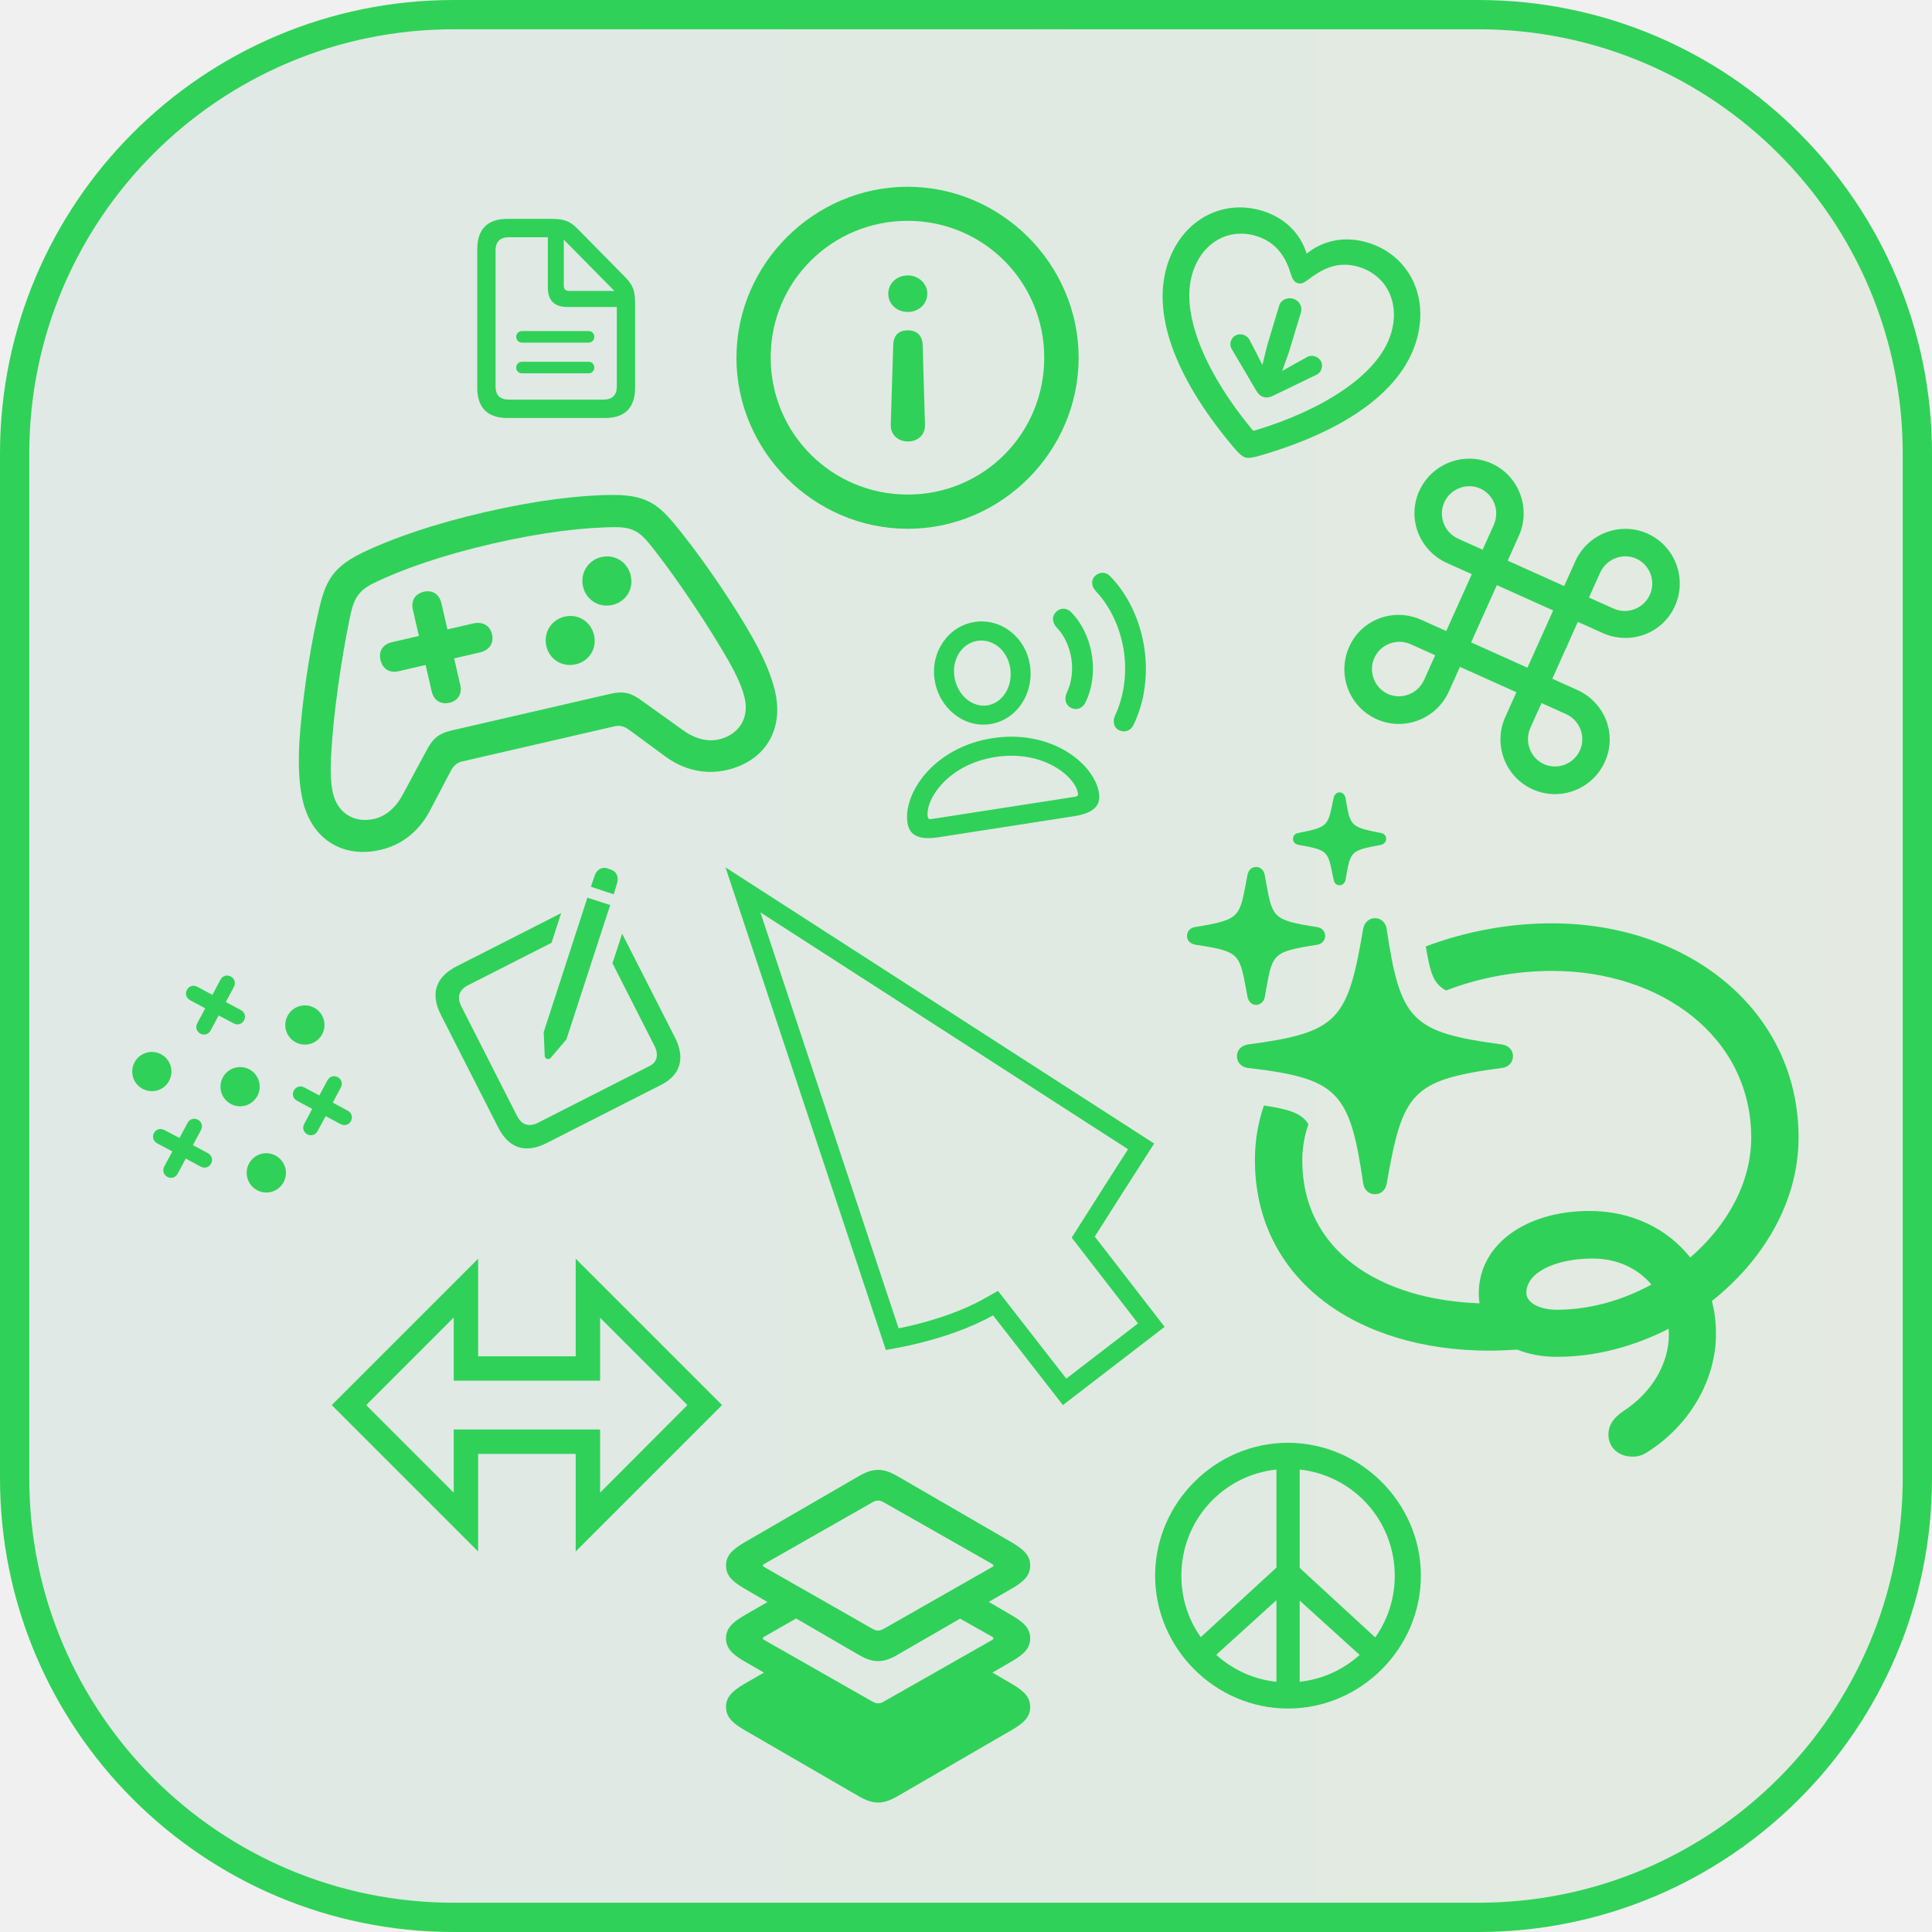
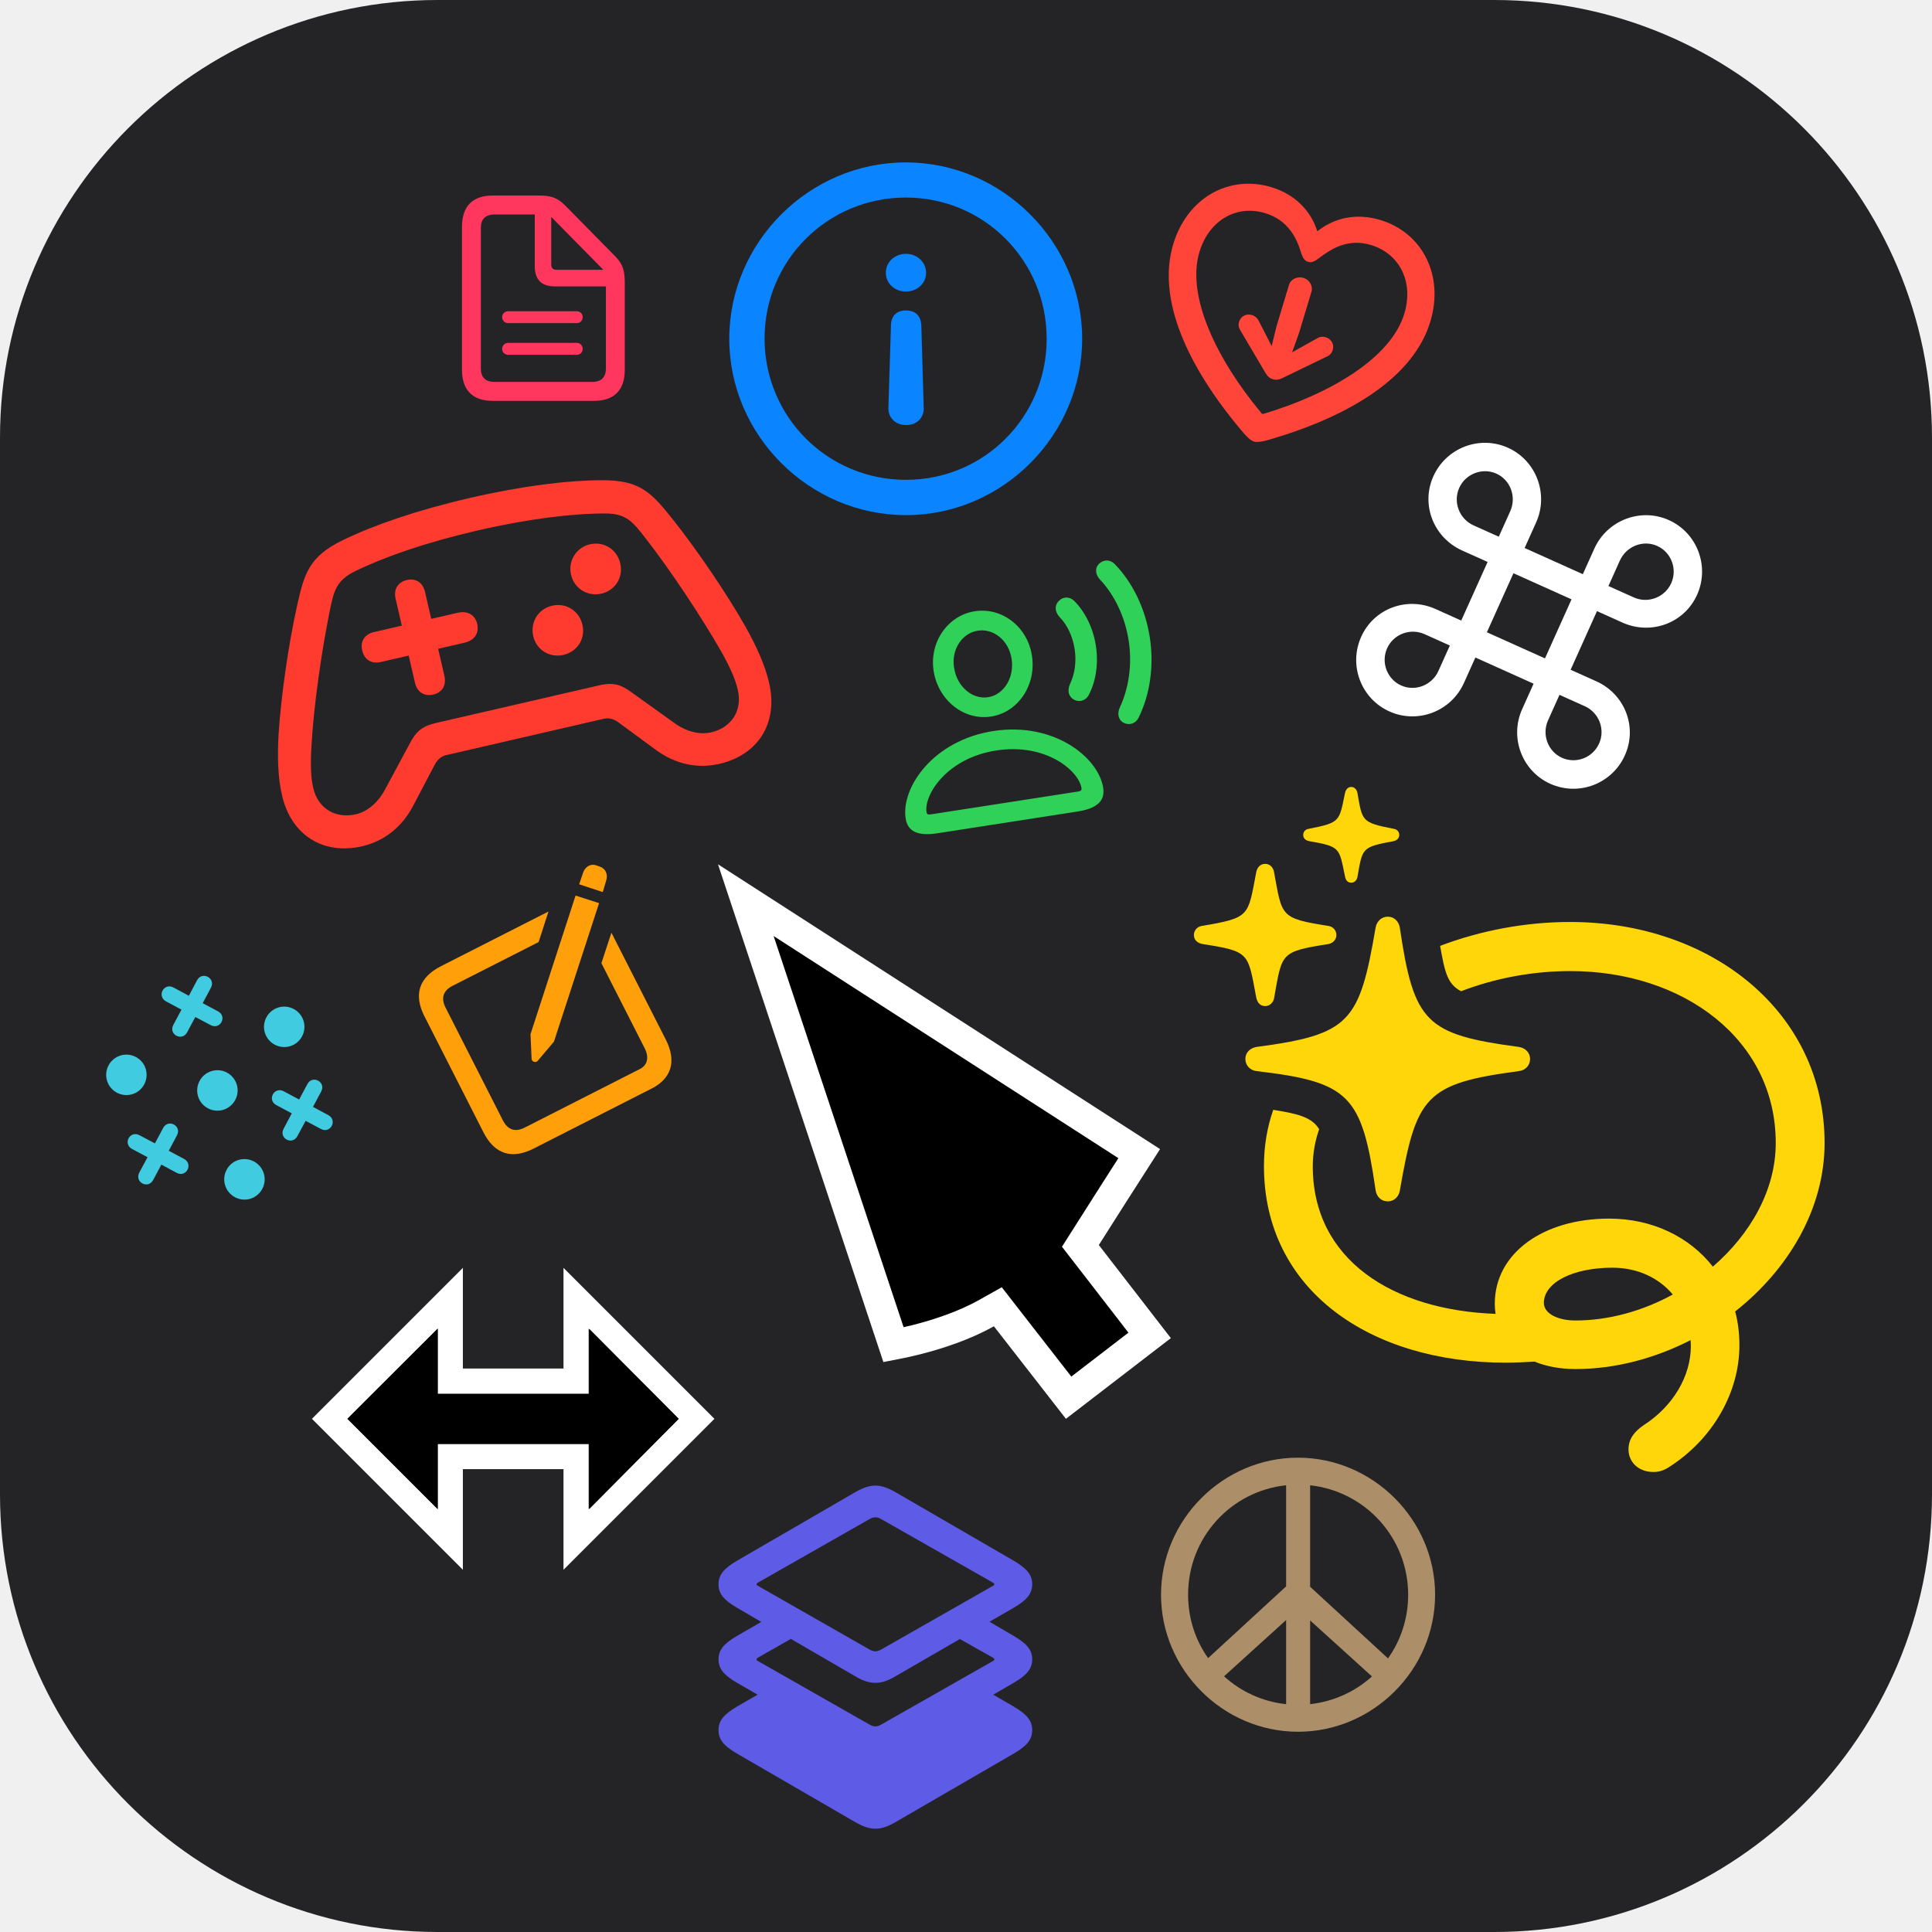
- <svg xmlns="http://www.w3.org/2000/svg" width="132" height="132" viewBox="0 0 132 132" fill="none">
-   <rect x="1" y="1" width="130" height="130" rx="30" fill="url(#paint0_linear_160_11)" fill-opacity="0.08" stroke="#30D158" stroke-width="2" />
-   <g clip-path="url(#clip0_160_11)" filter="url(#filter0_b_160_11)">
-     <path d="M100.558 39.23L98.811 43.114L97.107 42.348C95.229 41.503 93.032 42.3 92.183 44.187C91.335 46.074 92.168 48.288 94.055 49.136C95.924 49.977 98.141 49.135 98.99 47.247L99.748 45.562L103.605 47.296L102.847 48.982C101.998 50.869 102.84 53.087 104.709 53.927C106.596 54.776 108.805 53.93 109.653 52.042C110.502 50.155 109.64 47.983 107.762 47.139L106.058 46.373L107.804 42.488L109.508 43.255C111.39 44.09 113.588 43.294 114.436 41.407C115.281 39.528 114.452 37.306 112.565 36.457C110.696 35.617 108.474 36.468 107.63 38.346L106.867 40.041L103.011 38.306L103.773 36.611C104.617 34.733 103.779 32.506 101.911 31.666C100.023 30.817 97.811 31.673 96.966 33.551C96.117 35.438 96.98 37.61 98.854 38.464L100.558 39.23ZM99.631 36.809C98.678 36.38 98.255 35.265 98.679 34.321C99.099 33.387 100.215 32.963 101.14 33.379C102.065 33.795 102.489 34.911 102.056 35.873L101.298 37.558L99.631 36.809ZM110.24 41.579L108.563 40.825L109.321 39.139C109.754 38.178 110.869 37.754 111.794 38.17C112.729 38.59 113.143 39.702 112.723 40.636C112.299 41.58 111.183 42.003 110.24 41.579ZM100.511 43.889L102.27 39.978L106.118 41.708L104.359 45.62L100.511 43.889ZM96.389 44.018L98.056 44.768L97.298 46.454C96.87 47.407 95.754 47.83 94.829 47.414C93.904 46.998 93.476 45.891 93.901 44.948C94.321 44.013 95.436 43.59 96.389 44.018ZM106.998 48.789C107.941 49.213 108.365 50.328 107.944 51.263C107.52 52.206 106.418 52.625 105.483 52.205C104.558 51.789 104.135 50.673 104.563 49.72L105.321 48.035L106.998 48.789Z" fill="#30D158" />
+ <svg xmlns="http://www.w3.org/2000/svg" width="128" height="128" viewBox="0 0 128 128" fill="none">
+   <rect width="128" height="128" rx="29" fill="#242426" />
+   <g clip-path="url(#clip0_175_332)" filter="url(#filter0_b_175_332)">
+     <path d="M98.558 37.23L96.811 41.114L95.107 40.348C93.229 39.503 91.032 40.3 90.183 42.187C89.335 44.074 90.168 46.288 92.055 47.136C93.924 47.977 96.141 47.135 96.99 45.247L97.748 43.562L101.605 45.296L100.847 46.982C99.998 48.869 100.84 51.087 102.709 51.927C104.596 52.776 106.805 51.93 107.653 50.042C108.502 48.155 107.64 45.983 105.762 45.139L104.058 44.373L105.804 40.488L107.508 41.255C109.39 42.09 111.588 41.294 112.436 39.407C113.281 37.528 112.452 35.306 110.565 34.457C108.696 33.617 106.474 34.468 105.63 36.346L104.867 38.041L101.011 36.306L101.773 34.611C102.617 32.733 101.779 30.506 99.91 29.666C98.023 28.817 95.811 29.673 94.966 31.551C94.117 33.438 94.98 35.61 96.854 36.464L98.558 37.23ZM97.631 34.809C96.678 34.38 96.255 33.265 96.679 32.321C97.099 31.387 98.215 30.963 99.14 31.379C100.065 31.795 100.489 32.911 100.056 33.873L99.298 35.558L97.631 34.809ZM108.24 39.579L106.563 38.825L107.321 37.139C107.754 36.178 108.869 35.754 109.794 36.17C110.729 36.59 111.143 37.702 110.723 38.636C110.299 39.58 109.183 40.003 108.24 39.579ZM98.511 41.889L100.27 37.978L104.118 39.708L102.359 43.62L98.511 41.889ZM94.389 42.018L96.056 42.768L95.298 44.454C94.87 45.407 93.754 45.83 92.829 45.414C91.904 44.998 91.476 43.891 91.901 42.948C92.321 42.013 93.436 41.59 94.389 42.018ZM104.998 46.789C105.941 47.213 106.365 48.328 105.944 49.263C105.52 50.206 104.418 50.625 103.483 50.205C102.558 49.789 102.135 48.673 102.563 47.72L103.321 46.035L104.998 46.789Z" fill="white" />
  </g>
-   <path d="M76.49 49.909C76.858 50.066 77.254 49.92 77.433 49.55C78.189 48.03 78.47 46.111 78.178 44.227C77.885 42.336 77.041 40.584 75.854 39.373C75.572 39.074 75.149 39.056 74.848 39.323C74.531 39.594 74.547 40.041 74.868 40.388C75.844 41.418 76.533 42.866 76.778 44.444C77.022 46.015 76.787 47.599 76.186 48.882C75.993 49.308 76.106 49.74 76.49 49.909ZM67.663 49.472C69.457 49.194 70.67 47.382 70.369 45.439C70.071 43.518 68.382 42.217 66.581 42.497C64.787 42.775 63.56 44.551 63.856 46.457C64.165 48.399 65.861 49.752 67.663 49.472ZM73.212 48.383C73.555 48.535 73.953 48.397 74.135 48.041C74.605 47.145 74.787 45.958 74.605 44.782C74.421 43.598 73.889 42.529 73.168 41.81C72.887 41.526 72.466 41.515 72.187 41.779C71.858 42.067 71.859 42.516 72.207 42.889C72.714 43.405 73.068 44.166 73.198 45C73.326 45.826 73.21 46.652 72.893 47.311C72.682 47.771 72.809 48.194 73.212 48.383ZM67.464 48.192C66.43 48.352 65.406 47.505 65.211 46.247C65.014 45.027 65.738 43.946 66.781 43.785C67.823 43.623 68.831 44.419 69.021 45.648C69.215 46.898 68.507 48.03 67.464 48.192ZM64.106 57.206L73.389 55.765C74.669 55.566 75.225 55.069 75.09 54.198C74.773 52.158 71.802 49.813 67.805 50.434C63.814 51.053 61.686 54.188 62.002 56.228C62.138 57.099 62.818 57.405 64.106 57.206ZM63.66 55.956C63.482 55.983 63.407 55.942 63.385 55.8C63.208 54.661 64.721 52.231 68.004 51.721C71.295 51.211 73.474 53.069 73.65 54.208C73.672 54.349 73.613 54.411 73.435 54.439L63.66 55.956Z" fill="#30D158" />
-   <path d="M60.961 91.498L50.761 60.8L77.963 78.324C76.726 80.244 75.489 82.193 74.254 84.139L74.254 84.139L74.01 84.523L74.288 84.882L78.663 90.537L72.736 95.095L68.359 89.472L68.017 89.033L67.531 89.305C66.005 90.163 64.234 90.735 62.827 91.093C62.128 91.271 61.526 91.394 61.099 91.473C61.051 91.482 61.005 91.49 60.961 91.498Z" stroke="#30D158" stroke-width="1.293" />
-   <path d="M62.011 12.76C55.604 12.76 50.316 18.049 50.316 24.445C50.316 30.84 55.615 36.129 62.023 36.129C68.418 36.129 73.696 30.84 73.696 24.445C73.696 18.049 68.407 12.76 62.011 12.76ZM62.011 15.088C67.198 15.088 71.345 19.258 71.345 24.445C71.345 29.631 67.198 33.79 62.023 33.79C56.836 33.79 52.666 29.631 52.655 24.445C52.643 19.258 56.825 15.088 62.011 15.088ZM62.023 22.569C61.401 22.569 61.039 22.919 61.028 23.574L60.859 29.01C60.836 29.677 61.333 30.162 62.034 30.162C62.734 30.162 63.22 29.688 63.198 29.021L63.04 23.574C63.017 22.93 62.655 22.569 62.023 22.569ZM62.023 18.817C61.288 18.817 60.689 19.348 60.689 20.071C60.689 20.783 61.277 21.314 62.023 21.314C62.757 21.314 63.356 20.783 63.356 20.071C63.356 19.359 62.746 18.817 62.023 18.817Z" fill="#30D158" />
-   <g clip-path="url(#clip1_160_11)">
-     <path d="M20.683 54.688C21.302 57.374 23.452 58.653 25.996 58.066C27.45 57.731 28.615 56.801 29.345 55.438L30.779 52.707C30.978 52.313 31.231 52.104 31.573 52.026L42 49.621C42.342 49.542 42.661 49.619 43.013 49.886L45.498 51.714C46.751 52.619 48.206 52.945 49.659 52.609C52.203 52.023 53.576 49.932 52.957 47.245C52.69 46.089 52.135 44.837 51.37 43.483C50.162 41.361 48.275 38.56 46.606 36.452C45.186 34.669 44.442 33.808 41.893 33.816C39.656 33.822 36.675 34.173 33.141 34.988C29.606 35.803 26.762 36.795 24.748 37.77C22.464 38.876 22.161 39.978 21.666 42.203C21.088 44.83 20.618 48.173 20.461 50.61C20.367 52.163 20.416 53.531 20.683 54.688ZM22.748 54.188C22.593 53.517 22.561 52.677 22.634 51.431C22.785 48.718 23.306 45.142 23.848 42.465C24.11 41.187 24.268 40.466 25.497 39.858C27.414 38.918 30.17 37.946 33.639 37.146C37.096 36.349 40.011 36.013 42.146 36.019C43.516 36.028 43.952 36.612 44.758 37.643C46.44 39.807 48.43 42.804 49.788 45.17C50.398 46.258 50.727 47.029 50.881 47.701C51.209 49.121 50.419 50.219 49.119 50.519C48.326 50.702 47.448 50.464 46.653 49.882L43.861 47.882C43.176 47.378 42.667 47.183 41.72 47.401L30.863 49.905C29.905 50.126 29.534 50.524 29.139 51.276L27.515 54.295C27.055 55.166 26.359 55.767 25.577 55.948C24.267 56.25 23.075 55.609 22.748 54.188ZM25.996 45.09C26.138 45.706 26.612 46.003 27.229 45.861L29.079 45.434L29.492 47.229C29.635 47.845 30.101 48.155 30.706 48.016C31.301 47.879 31.584 47.396 31.442 46.779L31.028 44.984L32.767 44.583C33.439 44.428 33.758 43.949 33.615 43.332C33.478 42.738 32.982 42.446 32.31 42.601L30.571 43.002L30.159 41.219C30.017 40.602 29.551 40.292 28.957 40.429C28.351 40.569 28.068 41.051 28.21 41.668L28.622 43.452L26.772 43.878C26.155 44.021 25.858 44.495 25.996 45.09ZM41.84 41.331C42.765 41.118 43.307 40.251 43.094 39.326C42.881 38.401 42.011 37.848 41.086 38.061C40.183 38.269 39.621 39.153 39.834 40.078C40.048 41.002 40.937 41.54 41.84 41.331ZM39.331 45.389C40.256 45.176 40.799 44.309 40.588 43.395C40.374 42.47 39.505 41.916 38.58 42.13C37.666 42.34 37.115 43.221 37.328 44.146C37.539 45.06 38.417 45.6 39.331 45.389Z" fill="#30D158" />
+   <path d="M74.49 47.909C74.858 48.066 75.254 47.92 75.433 47.55C76.189 46.03 76.47 44.111 76.178 42.227C75.885 40.336 75.041 38.584 73.854 37.373C73.572 37.074 73.149 37.056 72.848 37.323C72.531 37.594 72.547 38.041 72.868 38.388C73.844 39.418 74.533 40.866 74.778 42.444C75.022 44.015 74.787 45.599 74.186 46.882C73.993 47.308 74.106 47.74 74.49 47.909ZM65.663 47.472C67.457 47.194 68.67 45.382 68.369 43.439C68.071 41.518 66.382 40.217 64.581 40.497C62.787 40.775 61.56 42.551 61.856 44.457C62.165 46.399 63.861 47.752 65.663 47.472ZM71.212 46.383C71.555 46.535 71.953 46.397 72.135 46.041C72.605 45.145 72.787 43.958 72.605 42.782C72.421 41.598 71.889 40.529 71.168 39.81C70.887 39.526 70.466 39.515 70.187 39.779C69.858 40.067 69.859 40.516 70.207 40.889C70.714 41.405 71.068 42.166 71.198 43C71.326 43.826 71.21 44.652 70.893 45.311C70.682 45.771 70.809 46.194 71.212 46.383ZM65.464 46.192C64.43 46.352 63.406 45.505 63.211 44.247C63.014 43.027 63.738 41.946 64.781 41.785C65.823 41.623 66.831 42.419 67.021 43.648C67.215 44.898 66.507 46.03 65.464 46.192ZM62.106 55.206L71.389 53.765C72.669 53.566 73.225 53.069 73.09 52.198C72.773 50.158 69.802 47.813 65.805 48.434C61.814 49.053 59.686 52.188 60.002 54.228C60.138 55.099 60.818 55.405 62.106 55.206ZM61.66 53.956C61.482 53.983 61.407 53.942 61.385 53.8C61.208 52.661 62.721 50.231 66.004 49.721C69.295 49.211 71.474 51.069 71.65 52.208C71.672 52.349 71.613 52.411 71.435 52.439L61.66 53.956Z" fill="#30D158" />
+   <path d="M59.199 89.094L49.412 59.639L75.475 76.43C74.301 78.255 73.128 80.103 71.956 81.949L71.955 81.95L71.579 82.543L72.009 83.098L76.167 88.473L70.799 92.601L66.637 87.255L66.109 86.576L65.358 86.997C63.87 87.834 62.133 88.396 60.74 88.751C60.135 88.904 59.604 89.017 59.199 89.094Z" fill="black" stroke="white" stroke-width="2" />
+   <path d="M60.011 10.76C53.604 10.76 48.316 16.049 48.316 22.445C48.316 28.84 53.615 34.129 60.023 34.129C66.418 34.129 71.696 28.84 71.696 22.445C71.696 16.049 66.407 10.76 60.011 10.76ZM60.011 13.088C65.198 13.088 69.345 17.258 69.345 22.445C69.345 27.631 65.198 31.79 60.023 31.79C54.836 31.79 50.666 27.631 50.655 22.445C50.643 17.258 54.825 13.088 60.011 13.088ZM60.023 20.569C59.401 20.569 59.039 20.919 59.028 21.574L58.859 27.01C58.836 27.677 59.333 28.162 60.034 28.162C60.734 28.162 61.22 27.688 61.198 27.021L61.04 21.574C61.017 20.93 60.655 20.569 60.023 20.569ZM60.023 16.817C59.288 16.817 58.689 17.348 58.689 18.071C58.689 18.783 59.277 19.314 60.023 19.314C60.757 19.314 61.356 18.783 61.356 18.071C61.356 17.359 60.746 16.817 60.023 16.817Z" fill="#0A84FF" />
+   <g clip-path="url(#clip1_175_332)">
+     <path d="M18.683 52.688C19.302 55.374 21.452 56.653 23.996 56.066C25.45 55.731 26.615 54.801 27.345 53.438L28.779 50.707C28.978 50.313 29.231 50.104 29.573 50.026L40 47.621C40.342 47.542 40.661 47.619 41.013 47.886L43.498 49.714C44.751 50.619 46.206 50.945 47.659 50.609C50.203 50.023 51.576 47.932 50.957 45.245C50.69 44.089 50.135 42.837 49.37 41.483C48.162 39.361 46.275 36.56 44.606 34.452C43.186 32.669 42.442 31.808 39.893 31.816C37.656 31.822 34.675 32.173 31.141 32.988C27.606 33.803 24.762 34.795 22.748 35.77C20.464 36.876 20.161 37.978 19.666 40.203C19.088 42.83 18.618 46.173 18.461 48.61C18.367 50.163 18.416 51.531 18.683 52.688ZM20.748 52.188C20.593 51.517 20.561 50.677 20.634 49.431C20.785 46.718 21.306 43.142 21.848 40.465C22.11 39.187 22.268 38.466 23.497 37.858C25.414 36.918 28.17 35.946 31.639 35.146C35.096 34.349 38.011 34.013 40.146 34.019C41.516 34.028 41.952 34.612 42.758 35.643C44.44 37.807 46.43 40.804 47.788 43.17C48.398 44.258 48.727 45.029 48.881 45.701C49.209 47.121 48.419 48.219 47.119 48.519C46.326 48.702 45.448 48.464 44.653 47.882L41.861 45.882C41.176 45.378 40.667 45.183 39.72 45.401L28.863 47.905C27.905 48.126 27.534 48.524 27.139 49.276L25.515 52.295C25.055 53.166 24.359 53.767 23.577 53.948C22.267 54.25 21.075 53.609 20.748 52.188ZM23.996 43.09C24.138 43.706 24.612 44.003 25.229 43.861L27.079 43.434L27.492 45.229C27.635 45.845 28.101 46.155 28.706 46.016C29.301 45.879 29.584 45.396 29.442 44.779L29.028 42.984L30.767 42.583C31.439 42.428 31.758 41.949 31.615 41.332C31.478 40.738 30.982 40.446 30.31 40.601L28.571 41.002L28.159 39.219C28.017 38.602 27.551 38.292 26.957 38.429C26.351 38.569 26.068 39.051 26.21 39.668L26.622 41.452L24.772 41.878C24.155 42.021 23.858 42.495 23.996 43.09ZM39.84 39.331C40.765 39.118 41.307 38.251 41.094 37.326C40.881 36.401 40.011 35.848 39.086 36.061C38.183 36.269 37.621 37.153 37.834 38.078C38.048 39.002 38.937 39.54 39.84 39.331ZM37.331 43.389C38.256 43.176 38.799 42.309 38.588 41.395C38.374 40.47 37.505 39.916 36.58 40.13C35.666 40.34 35.115 41.221 35.328 42.146C35.539 43.06 36.417 43.6 37.331 43.389Z" fill="#FF3B30" />
  </g>
-   <g clip-path="url(#clip2_160_11)">
-     <path d="M41.934 61.102L42.168 60.316C42.286 59.917 42.119 59.538 41.734 59.412L41.467 59.32C41.123 59.208 40.757 59.436 40.635 59.81L40.371 60.587L41.934 61.102ZM37.617 72.29L38.7 71.013L41.69 61.835L40.133 61.333L37.147 70.518L37.219 72.155C37.23 72.344 37.494 72.429 37.617 72.29ZM37.358 78.094L45.18 74.115C46.47 73.459 46.846 72.321 46.115 70.884L42.508 63.794L41.845 65.813L44.711 71.447C45.038 72.091 44.86 72.588 44.41 72.817L36.762 76.707C36.144 77.021 35.644 76.869 35.316 76.225L31.522 68.764C31.194 68.12 31.366 67.627 31.984 67.312L37.685 64.413L38.338 62.39L31.213 66.014C29.763 66.751 29.387 67.889 30.118 69.326L34.035 77.028C34.766 78.465 35.907 78.832 37.358 78.094Z" fill="#30D158" />
+   <g clip-path="url(#clip2_175_332)">
+     <path d="M39.934 59.102L40.168 58.316C40.286 57.917 40.119 57.538 39.734 57.412L39.467 57.32C39.123 57.208 38.757 57.436 38.635 57.81L38.371 58.587L39.934 59.102ZM35.617 70.29L36.7 69.013L39.69 59.835L38.133 59.334L35.147 68.518L35.219 70.155C35.23 70.344 35.494 70.429 35.617 70.29ZM35.358 76.094L43.18 72.115C44.47 71.459 44.846 70.321 44.115 68.884L40.508 61.794L39.845 63.813L42.711 69.447C43.038 70.091 42.86 70.588 42.41 70.817L34.762 74.707C34.144 75.021 33.644 74.869 33.316 74.225L29.522 66.764C29.194 66.12 29.366 65.627 29.984 65.312L35.685 62.413L36.338 60.39L29.213 64.014C27.763 64.751 27.387 65.889 28.118 67.326L32.035 75.028C32.766 76.465 33.907 76.832 35.358 76.094Z" fill="#FF9F0A" />
  </g>
-   <path d="M79.73 18.179C78.647 21.773 80.599 26.234 84.382 30.678C84.593 30.925 84.862 31.19 85.08 31.256C85.299 31.321 85.67 31.249 85.981 31.16C91.598 29.547 95.68 26.903 96.763 23.309C97.698 20.204 96.201 17.403 93.449 16.575C91.842 16.09 90.367 16.445 89.275 17.328C88.867 16.002 87.828 14.881 86.22 14.397C83.46 13.566 80.665 15.074 79.73 18.179ZM81.466 18.693C82.105 16.572 83.935 15.554 85.812 16.119C87.326 16.575 87.9 17.749 88.19 18.708C88.321 19.124 88.448 19.282 88.667 19.347C88.894 19.416 89.073 19.341 89.418 19.078C90.226 18.468 91.324 17.779 92.83 18.233C94.715 18.801 95.679 20.661 95.04 22.782C94.148 25.744 90.079 28.098 85.818 29.385C85.727 29.413 85.667 29.431 85.633 29.421C85.599 29.411 85.559 29.362 85.507 29.291C82.665 25.865 80.574 21.655 81.466 18.693ZM88.884 21.34C89.005 20.936 88.752 20.529 88.356 20.41C87.952 20.289 87.516 20.488 87.394 20.892L86.575 23.61L86.25 24.934L85.813 24.069L85.389 23.252C85.306 23.071 85.138 22.929 84.961 22.876C84.574 22.759 84.206 22.942 84.092 23.321C84.029 23.531 84.065 23.716 84.184 23.899L85.837 26.701C85.977 26.936 86.123 27.063 86.333 27.126C86.535 27.187 86.726 27.162 86.973 27.043L89.907 25.623C90.107 25.537 90.231 25.399 90.295 25.189C90.409 24.81 90.204 24.455 89.825 24.341C89.64 24.285 89.421 24.311 89.26 24.418L88.456 24.865L87.605 25.343L88.065 24.058L88.884 21.34Z" fill="#30D158" />
-   <path d="M91.523 60.482C91.717 60.482 91.875 60.342 91.928 60.131C92.279 58.162 92.191 58.127 94.353 57.723C94.564 57.67 94.705 57.512 94.705 57.318C94.705 57.107 94.564 56.949 94.353 56.914C92.191 56.492 92.262 56.422 91.928 54.506C91.875 54.295 91.734 54.137 91.523 54.137C91.312 54.137 91.172 54.295 91.119 54.506C90.715 56.422 90.838 56.492 88.693 56.914C88.482 56.949 88.342 57.107 88.342 57.318C88.342 57.529 88.482 57.67 88.711 57.723C90.838 58.092 90.715 58.162 91.119 60.113C91.172 60.342 91.312 60.482 91.523 60.482ZM85.828 68.656C86.109 68.656 86.356 68.428 86.408 68.147C86.953 65.141 86.777 65.053 90.029 64.543C90.328 64.473 90.539 64.244 90.539 63.945C90.539 63.647 90.328 63.4 90.029 63.348C86.777 62.838 86.953 62.715 86.408 59.779C86.356 59.463 86.127 59.234 85.828 59.234C85.512 59.234 85.301 59.445 85.231 59.779C84.668 62.697 84.861 62.803 81.609 63.348C81.311 63.4 81.1 63.647 81.1 63.945C81.1 64.262 81.311 64.473 81.662 64.543C84.844 65.035 84.668 65.141 85.231 68.094C85.301 68.428 85.494 68.656 85.828 68.656ZM93.949 81.594C94.353 81.594 94.67 81.295 94.74 80.891C95.83 74.615 96.428 73.789 102.633 72.963C103.072 72.91 103.371 72.576 103.371 72.154C103.371 71.75 103.072 71.434 102.633 71.363C96.463 70.537 95.672 69.764 94.74 63.453C94.67 63.031 94.353 62.732 93.949 62.732C93.545 62.732 93.228 63.014 93.141 63.435C92.068 69.728 91.453 70.537 85.248 71.363C84.809 71.434 84.51 71.75 84.51 72.154C84.51 72.576 84.809 72.91 85.248 72.963C91.418 73.684 92.227 74.562 93.141 80.873C93.211 81.295 93.51 81.594 93.949 81.594ZM97.412 64.666C97.728 66.459 97.904 67.197 98.801 67.672C101.086 66.793 103.582 66.336 106.043 66.336C113.514 66.336 119.648 70.853 119.648 77.727C119.648 80.838 117.979 83.756 115.482 85.918C113.936 83.949 111.475 82.736 108.609 82.736C104.25 82.736 101.033 85.022 101.033 88.379C101.033 88.607 101.051 88.836 101.086 89.047C94.266 88.801 88.975 85.461 88.975 79.273C88.975 78.394 89.133 77.568 89.397 76.812C88.904 75.986 87.885 75.775 86.356 75.529C85.951 76.689 85.74 77.938 85.74 79.256C85.74 87.465 92.754 92.281 101.754 92.281C102.387 92.281 103.037 92.246 103.67 92.211C104.443 92.527 105.357 92.703 106.377 92.703C109.014 92.703 111.633 92 114.006 90.787C114.006 90.91 114.023 91.051 114.023 91.174C114.023 93.178 112.846 95.164 110.912 96.412C110.297 96.834 109.893 97.309 109.893 98.029C109.893 98.856 110.543 99.523 111.545 99.523C111.967 99.523 112.283 99.4 112.67 99.137C115.482 97.309 117.24 94.25 117.24 91.139C117.24 90.348 117.152 89.592 116.959 88.889C120.475 86.111 122.883 82.103 122.883 77.727C122.883 69.061 115.395 63.084 106.025 63.084C103.072 63.084 100.102 63.647 97.412 64.666ZM104.285 88.326C104.285 86.938 106.271 85.988 108.82 85.988C110.49 85.988 111.896 86.656 112.828 87.764C110.842 88.853 108.592 89.486 106.377 89.486C105.182 89.486 104.285 89.012 104.285 88.326Z" fill="#30D158" />
-   <path d="M88 116.733C92.966 116.733 97.079 112.629 97.079 107.654C97.079 102.688 92.966 98.575 87.991 98.575C83.025 98.575 78.921 102.688 78.921 107.654C78.921 112.629 83.034 116.733 88 116.733ZM80.714 107.654C80.714 103.875 83.544 100.79 87.209 100.403V107.101L82.041 111.855C81.206 110.678 80.714 109.228 80.714 107.654ZM88.8 107.127V100.403C92.465 100.808 95.286 103.884 95.295 107.654C95.295 109.228 94.803 110.687 93.959 111.873L88.8 107.127ZM87.209 109.333V114.905C85.627 114.738 84.212 114.07 83.096 113.06L87.209 109.333ZM88.8 109.359L92.895 113.068C91.788 114.07 90.373 114.729 88.8 114.905V109.359Z" fill="#30D158" />
-   <path d="M34.654 28.558H41.346C42.696 28.558 43.393 27.849 43.393 26.493V20.793C43.393 19.914 43.28 19.512 42.733 18.953L39.45 15.62C38.917 15.08 38.477 14.954 37.686 14.954H34.654C33.31 14.954 32.607 15.664 32.607 17.026V26.493C32.607 27.849 33.31 28.558 34.654 28.558ZM34.761 27.303C34.158 27.303 33.857 26.989 33.857 26.411V17.101C33.857 16.53 34.158 16.21 34.767 16.21H37.429V19.625C37.429 20.535 37.874 20.975 38.779 20.975H42.143V26.411C42.143 26.989 41.842 27.303 41.233 27.303H34.761ZM38.898 19.876C38.634 19.876 38.521 19.763 38.521 19.506V16.373L41.974 19.876H38.898ZM40.21 22.619H35.677C35.439 22.619 35.269 22.789 35.269 23.009C35.269 23.235 35.439 23.41 35.677 23.41H40.21C40.436 23.41 40.605 23.235 40.605 23.009C40.605 22.789 40.436 22.619 40.21 22.619ZM40.21 24.716H35.677C35.439 24.716 35.269 24.892 35.269 25.118C35.269 25.338 35.439 25.507 35.677 25.507H40.21C40.436 25.507 40.605 25.338 40.605 25.118C40.605 24.892 40.436 24.716 40.21 24.716Z" fill="#30D158" />
-   <path d="M61.356 122.704L69.171 118.174C70.014 117.682 70.386 117.26 70.386 116.627C70.386 115.984 70.014 115.573 69.171 115.07L67.805 114.277L69.171 113.483C70.014 112.991 70.386 112.569 70.386 111.936C70.386 111.304 70.014 110.882 69.171 110.39L67.554 109.445L69.171 108.511C70.014 108.019 70.386 107.597 70.386 106.964C70.386 106.321 70.014 105.91 69.171 105.407L61.356 100.877C60.834 100.576 60.422 100.425 60 100.425C59.568 100.425 59.156 100.576 58.634 100.877L50.819 105.407C49.975 105.91 49.604 106.321 49.604 106.964C49.604 107.597 49.975 108.019 50.819 108.511L52.436 109.455L50.819 110.39C49.975 110.882 49.604 111.304 49.604 111.936C49.604 112.569 49.975 112.991 50.819 113.483L52.195 114.277L50.819 115.07C49.975 115.573 49.604 115.984 49.604 116.627C49.604 117.26 49.975 117.682 50.819 118.174L58.634 122.704C59.156 123.006 59.568 123.156 60 123.156C60.422 123.156 60.834 123.006 61.356 122.704ZM60 111.404C59.859 111.404 59.739 111.354 59.588 111.273L52.195 107.055C52.145 107.035 52.125 107.004 52.125 106.964C52.125 106.914 52.145 106.894 52.195 106.864L59.588 102.655C59.739 102.565 59.859 102.525 60 102.525C60.131 102.525 60.251 102.565 60.402 102.655L67.805 106.864C67.845 106.894 67.875 106.914 67.875 106.964C67.875 107.004 67.845 107.035 67.805 107.055L60.402 111.273C60.251 111.354 60.131 111.404 60 111.404ZM60 113.493C60.422 113.493 60.834 113.353 61.356 113.041L65.595 110.59L67.805 111.836C67.845 111.866 67.875 111.886 67.875 111.936C67.875 111.987 67.845 112.007 67.805 112.037L60.402 116.246C60.251 116.336 60.131 116.376 60 116.376C59.859 116.376 59.739 116.336 59.588 116.246L52.195 112.037C52.145 112.007 52.125 111.987 52.125 111.936C52.125 111.886 52.145 111.866 52.195 111.836L54.395 110.58L58.634 113.041C59.156 113.353 59.568 113.493 60 113.493Z" fill="#30D158" />
-   <path d="M25.017 96L31 90.017V94.333H41V90.033L46.967 96L41 101.983V97.667H31V101.983L25.017 96ZM22.667 96L32.667 106V99.333H39.333V106L49.333 96L39.333 86V92.667H32.667V86L22.667 96Z" fill="#30D158" />
-   <g clip-path="url(#clip3_160_11)">
-     <path d="M13.005 68.347L14.023 68.89L13.484 69.9C13.146 70.535 14.062 71.024 14.4 70.389L14.94 69.379L15.956 69.916C16.59 70.254 17.079 69.338 16.439 69.001L15.428 68.462L15.972 67.444C16.314 66.802 15.392 66.314 15.053 66.949L14.512 67.973L13.492 67.424C12.857 67.086 12.368 68.002 13.005 68.347ZM21.224 71.312C21.926 71.099 22.328 70.347 22.112 69.638C21.898 68.935 21.146 68.534 20.443 68.748C19.735 68.963 19.334 69.715 19.547 70.418C19.763 71.127 20.515 71.528 21.224 71.312ZM10.767 74.493C11.47 74.28 11.871 73.528 11.655 72.819C11.441 72.116 10.689 71.715 9.987 71.929C9.278 72.144 8.877 72.897 9.091 73.599C9.306 74.308 10.058 74.709 10.767 74.493ZM16.791 75.528C17.499 75.313 17.901 74.561 17.687 73.858C17.469 73.143 16.725 72.746 16.011 72.964C15.308 73.178 14.907 73.93 15.122 74.638C15.336 75.341 16.088 75.742 16.791 75.528ZM10.756 78.126L11.775 78.669L11.23 79.681C10.893 80.322 11.809 80.811 12.148 80.176L12.691 79.158L13.704 79.703C14.338 80.041 14.827 79.125 14.191 78.78L13.18 78.241L13.723 77.223C14.062 76.588 13.145 76.099 12.807 76.734L12.264 77.752L11.239 77.211C10.605 76.872 10.116 77.789 10.756 78.126ZM20.312 75.218L21.33 75.762L20.793 76.778C20.449 77.415 21.365 77.903 21.704 77.269L22.249 76.257L23.259 76.796C23.894 77.134 24.383 76.218 23.748 75.879L22.736 75.334L23.279 74.316C23.618 73.681 22.701 73.192 22.363 73.827L21.819 74.845L20.801 74.302C20.166 73.963 19.672 74.882 20.312 75.218ZM18.583 81.421C19.292 81.205 19.693 80.453 19.477 79.744C19.262 79.035 18.51 78.634 17.801 78.85C17.098 79.064 16.697 79.816 16.913 80.524C17.128 81.233 17.881 81.634 18.583 81.421Z" fill="#30D158" />
+   <path d="M77.73 16.179C76.647 19.773 78.599 24.234 82.382 28.678C82.593 28.925 82.862 29.19 83.08 29.256C83.299 29.321 83.67 29.249 83.981 29.16C89.598 27.547 93.68 24.903 94.763 21.309C95.698 18.204 94.201 15.403 91.449 14.575C89.842 14.09 88.367 14.445 87.275 15.328C86.867 14.002 85.828 12.881 84.22 12.397C81.46 11.566 78.665 13.074 77.73 16.179ZM79.466 16.693C80.105 14.572 81.935 13.554 83.812 14.119C85.326 14.575 85.9 15.749 86.19 16.708C86.321 17.124 86.448 17.282 86.667 17.347C86.894 17.416 87.073 17.341 87.418 17.078C88.226 16.468 89.324 15.779 90.83 16.233C92.715 16.801 93.679 18.661 93.04 20.782C92.148 23.744 88.079 26.098 83.818 27.385C83.727 27.413 83.667 27.431 83.633 27.421C83.599 27.411 83.559 27.362 83.507 27.291C80.665 23.865 78.574 19.655 79.466 16.693ZM86.884 19.34C87.005 18.936 86.752 18.529 86.356 18.41C85.952 18.289 85.516 18.488 85.394 18.892L84.575 21.61L84.25 22.934L83.813 22.069L83.389 21.252C83.306 21.071 83.138 20.929 82.961 20.876C82.574 20.759 82.206 20.942 82.092 21.321C82.029 21.531 82.065 21.716 82.184 21.899L83.837 24.701C83.977 24.936 84.123 25.063 84.333 25.126C84.535 25.187 84.726 25.162 84.973 25.043L87.907 23.623C88.107 23.537 88.231 23.399 88.295 23.189C88.409 22.81 88.204 22.455 87.825 22.341C87.64 22.285 87.421 22.311 87.26 22.418L86.456 22.865L85.605 23.343L86.065 22.058L86.884 19.34Z" fill="#FF453A" />
+   <path d="M89.523 58.482C89.717 58.482 89.875 58.342 89.928 58.131C90.279 56.162 90.191 56.127 92.353 55.723C92.564 55.67 92.705 55.512 92.705 55.318C92.705 55.107 92.564 54.949 92.353 54.914C90.191 54.492 90.262 54.422 89.928 52.506C89.875 52.295 89.734 52.137 89.523 52.137C89.312 52.137 89.172 52.295 89.119 52.506C88.715 54.422 88.838 54.492 86.693 54.914C86.482 54.949 86.342 55.107 86.342 55.318C86.342 55.529 86.482 55.67 86.711 55.723C88.838 56.092 88.715 56.162 89.119 58.113C89.172 58.342 89.312 58.482 89.523 58.482ZM83.828 66.656C84.109 66.656 84.356 66.428 84.408 66.147C84.953 63.141 84.777 63.053 88.029 62.543C88.328 62.473 88.539 62.244 88.539 61.945C88.539 61.647 88.328 61.4 88.029 61.348C84.777 60.838 84.953 60.715 84.408 57.779C84.356 57.463 84.127 57.234 83.828 57.234C83.512 57.234 83.301 57.445 83.231 57.779C82.668 60.697 82.861 60.803 79.609 61.348C79.311 61.4 79.1 61.647 79.1 61.945C79.1 62.262 79.311 62.473 79.662 62.543C82.844 63.035 82.668 63.141 83.231 66.094C83.301 66.428 83.494 66.656 83.828 66.656ZM91.949 79.594C92.353 79.594 92.67 79.295 92.74 78.891C93.83 72.615 94.428 71.789 100.633 70.963C101.072 70.91 101.371 70.576 101.371 70.154C101.371 69.75 101.072 69.434 100.633 69.363C94.463 68.537 93.672 67.764 92.74 61.453C92.67 61.031 92.353 60.732 91.949 60.732C91.545 60.732 91.228 61.014 91.141 61.435C90.068 67.728 89.453 68.537 83.248 69.363C82.809 69.434 82.51 69.75 82.51 70.154C82.51 70.576 82.809 70.91 83.248 70.963C89.418 71.684 90.227 72.562 91.141 78.873C91.211 79.295 91.51 79.594 91.949 79.594ZM95.412 62.666C95.728 64.459 95.904 65.197 96.801 65.672C99.086 64.793 101.582 64.336 104.043 64.336C111.514 64.336 117.648 68.853 117.648 75.727C117.648 78.838 115.979 81.756 113.482 83.918C111.936 81.949 109.475 80.736 106.609 80.736C102.25 80.736 99.033 83.022 99.033 86.379C99.033 86.607 99.051 86.836 99.086 87.047C92.266 86.801 86.975 83.461 86.975 77.273C86.975 76.394 87.133 75.568 87.397 74.812C86.904 73.986 85.885 73.775 84.356 73.529C83.951 74.689 83.74 75.938 83.74 77.256C83.74 85.465 90.754 90.281 99.754 90.281C100.387 90.281 101.037 90.246 101.67 90.211C102.443 90.527 103.357 90.703 104.377 90.703C107.014 90.703 109.633 90 112.006 88.787C112.006 88.91 112.023 89.051 112.023 89.174C112.023 91.178 110.846 93.164 108.912 94.412C108.297 94.834 107.893 95.309 107.893 96.029C107.893 96.856 108.543 97.523 109.545 97.523C109.967 97.523 110.283 97.4 110.67 97.137C113.482 95.309 115.24 92.25 115.24 89.139C115.24 88.348 115.152 87.592 114.959 86.889C118.475 84.111 120.883 80.103 120.883 75.727C120.883 67.061 113.395 61.084 104.025 61.084C101.072 61.084 98.102 61.647 95.412 62.666ZM102.285 86.326C102.285 84.938 104.271 83.988 106.82 83.988C108.49 83.988 109.896 84.656 110.828 85.764C108.842 86.853 106.592 87.486 104.377 87.486C103.182 87.486 102.285 87.012 102.285 86.326Z" fill="#FFD60A" />
+   <path d="M86 114.733C90.966 114.733 95.079 110.629 95.079 105.654C95.079 100.688 90.966 96.575 85.991 96.575C81.025 96.575 76.921 100.688 76.921 105.654C76.921 110.629 81.034 114.733 86 114.733ZM78.714 105.654C78.714 101.875 81.544 98.79 85.209 98.403V105.101L80.041 109.855C79.206 108.678 78.714 107.228 78.714 105.654ZM86.8 105.127V98.403C90.465 98.808 93.286 101.884 93.295 105.654C93.295 107.228 92.803 108.687 91.959 109.873L86.8 105.127ZM85.209 107.333V112.905C83.627 112.738 82.212 112.07 81.096 111.06L85.209 107.333ZM86.8 107.359L90.895 111.068C89.788 112.07 88.373 112.729 86.8 112.905V107.359Z" fill="#AC8E68" />
+   <path d="M32.654 26.558H39.346C40.696 26.558 41.393 25.849 41.393 24.493V18.793C41.393 17.914 41.28 17.512 40.733 16.953L37.45 13.62C36.917 13.08 36.477 12.954 35.686 12.954H32.654C31.31 12.954 30.607 13.664 30.607 15.026V24.493C30.607 25.849 31.31 26.558 32.654 26.558ZM32.761 25.303C32.158 25.303 31.857 24.989 31.857 24.411V15.101C31.857 14.53 32.158 14.21 32.767 14.21H35.429V17.625C35.429 18.535 35.874 18.975 36.779 18.975H40.143V24.411C40.143 24.989 39.842 25.303 39.233 25.303H32.761ZM36.898 17.876C36.634 17.876 36.521 17.763 36.521 17.506V14.373L39.974 17.876H36.898ZM38.21 20.619H33.677C33.439 20.619 33.269 20.789 33.269 21.009C33.269 21.235 33.439 21.41 33.677 21.41H38.21C38.436 21.41 38.605 21.235 38.605 21.009C38.605 20.789 38.436 20.619 38.21 20.619ZM38.21 22.716H33.677C33.439 22.716 33.269 22.892 33.269 23.118C33.269 23.338 33.439 23.507 33.677 23.507H38.21C38.436 23.507 38.605 23.338 38.605 23.118C38.605 22.892 38.436 22.716 38.21 22.716Z" fill="#FF375F" />
+   <path d="M59.356 120.704L67.171 116.174C68.014 115.682 68.386 115.26 68.386 114.627C68.386 113.984 68.014 113.573 67.171 113.07L65.805 112.277L67.171 111.483C68.014 110.991 68.386 110.569 68.386 109.936C68.386 109.304 68.014 108.882 67.171 108.39L65.554 107.445L67.171 106.511C68.014 106.019 68.386 105.597 68.386 104.964C68.386 104.321 68.014 103.91 67.171 103.407L59.356 98.877C58.834 98.576 58.422 98.425 58 98.425C57.568 98.425 57.156 98.576 56.634 98.877L48.819 103.407C47.975 103.91 47.604 104.321 47.604 104.964C47.604 105.597 47.975 106.019 48.819 106.511L50.436 107.455L48.819 108.39C47.975 108.882 47.604 109.304 47.604 109.936C47.604 110.569 47.975 110.991 48.819 111.483L50.195 112.277L48.819 113.07C47.975 113.573 47.604 113.984 47.604 114.627C47.604 115.26 47.975 115.682 48.819 116.174L56.634 120.704C57.156 121.006 57.568 121.156 58 121.156C58.422 121.156 58.834 121.006 59.356 120.704ZM58 109.404C57.859 109.404 57.739 109.354 57.588 109.273L50.195 105.055C50.145 105.035 50.125 105.004 50.125 104.964C50.125 104.914 50.145 104.894 50.195 104.864L57.588 100.655C57.739 100.565 57.859 100.525 58 100.525C58.131 100.525 58.251 100.565 58.402 100.655L65.805 104.864C65.845 104.894 65.875 104.914 65.875 104.964C65.875 105.004 65.845 105.035 65.805 105.055L58.402 109.273C58.251 109.354 58.131 109.404 58 109.404ZM58 111.493C58.422 111.493 58.834 111.353 59.356 111.041L63.595 108.59L65.805 109.836C65.845 109.866 65.875 109.886 65.875 109.936C65.875 109.987 65.845 110.007 65.805 110.037L58.402 114.246C58.251 114.336 58.131 114.376 58 114.376C57.859 114.376 57.739 114.336 57.588 114.246L50.195 110.037C50.145 110.007 50.125 109.987 50.125 109.936C50.125 109.886 50.145 109.866 50.195 109.836L52.395 108.58L56.634 111.041C57.156 111.353 57.568 111.493 58 111.493Z" fill="#5E5CE6" />
+   <path d="M23.017 94L29 88.017V92.333H39V88.033L44.967 94L39 99.983V95.667H29V99.983L23.017 94ZM20.667 94L30.667 104V97.333H37.333V104L47.333 94L37.333 84V90.667H30.667V84L20.667 94Z" fill="white" />
+   <path d="M34.833 95.667H39.033V99.983L44.967 94L39.033 88.033V92.367H34.833H29V88.033L23.017 94L29 99.983V95.667H34.833Z" fill="black" />
+   <g clip-path="url(#clip3_175_332)">
+     <path d="M11.005 66.347L12.023 66.89L11.484 67.9C11.146 68.535 12.062 69.024 12.4 68.389L12.94 67.379L13.956 67.916C14.591 68.254 15.079 67.338 14.439 67.001L13.428 66.462L13.972 65.444C14.314 64.802 13.392 64.314 13.053 64.949L12.512 65.973L11.492 65.424C10.857 65.086 10.368 66.002 11.005 66.347ZM19.224 69.312C19.926 69.099 20.328 68.347 20.112 67.638C19.898 66.935 19.146 66.534 18.443 66.748C17.735 66.963 17.334 67.715 17.547 68.418C17.763 69.127 18.515 69.528 19.224 69.312ZM8.767 72.493C9.47 72.28 9.871 71.528 9.655 70.819C9.441 70.116 8.689 69.715 7.987 69.929C7.278 70.144 6.877 70.897 7.091 71.599C7.306 72.308 8.058 72.709 8.767 72.493ZM14.791 73.528C15.499 73.313 15.901 72.561 15.687 71.858C15.469 71.143 14.725 70.746 14.011 70.964C13.308 71.178 12.907 71.93 13.122 72.638C13.336 73.341 14.088 73.742 14.791 73.528ZM8.756 76.126L9.775 76.669L9.23 77.681C8.893 78.322 9.809 78.811 10.148 78.176L10.691 77.158L11.704 77.703C12.338 78.041 12.827 77.125 12.191 76.78L11.18 76.241L11.723 75.223C12.062 74.588 11.145 74.099 10.807 74.734L10.264 75.752L9.239 75.211C8.605 74.872 8.116 75.789 8.756 76.126ZM18.312 73.218L19.33 73.762L18.793 74.778C18.449 75.415 19.365 75.903 19.704 75.269L20.249 74.257L21.259 74.796C21.894 75.134 22.383 74.218 21.748 73.879L20.736 73.334L21.279 72.316C21.618 71.681 20.701 71.192 20.363 71.827L19.819 72.845L18.801 72.302C18.166 71.963 17.672 72.882 18.312 73.218ZM16.583 79.421C17.292 79.205 17.693 78.453 17.477 77.744C17.262 77.035 16.51 76.634 15.801 76.85C15.098 77.064 14.697 77.816 14.913 78.524C15.129 79.233 15.88 79.634 16.583 79.421Z" fill="#40CBE0" />
  </g>
  <defs>
-     <filter id="filter0_b_160_11" x="-174" y="-234" width="554.309" height="554.309" filterUnits="userSpaceOnUse" color-interpolation-filters="sRGB">
+     <filter id="filter0_b_175_332" x="-176" y="-236" width="554.309" height="554.309" filterUnits="userSpaceOnUse" color-interpolation-filters="sRGB">
      <feFlood flood-opacity="0" result="BackgroundImageFix" />
      <feGaussianBlur in="BackgroundImageFix" stdDeviation="128" />
-       <feComposite in2="SourceAlpha" operator="in" result="effect1_backgroundBlur_160_11" />
-       <feBlend mode="normal" in="SourceGraphic" in2="effect1_backgroundBlur_160_11" result="shape" />
+       <feComposite in2="SourceAlpha" operator="in" result="effect1_backgroundBlur_175_332" />
+       <feBlend mode="normal" in="SourceGraphic" in2="effect1_backgroundBlur_175_332" result="shape" />
    </filter>
-     <linearGradient id="paint0_linear_160_11" x1="130" y1="66" x2="2" y2="66" gradientUnits="userSpaceOnUse">
-       <stop stop-color="#55A134" />
-       <stop offset="0.5" stop-color="#279D46" />
-       <stop offset="1" stop-color="#299966" />
-     </linearGradient>
-     <clipPath id="clip0_160_11">
-       <rect width="32" height="32" fill="white" transform="translate(95.1237 22) rotate(24.212)" />
+     <clipPath id="clip0_175_332">
+       <rect width="32" height="32" fill="white" transform="translate(93.1237 20) rotate(24.212)" />
    </clipPath>
-     <clipPath id="clip1_160_11">
-       <rect width="36" height="36" fill="white" transform="translate(14 32.0892) rotate(-12.9852)" />
+     <clipPath id="clip1_175_332">
+       <rect width="36" height="36" fill="white" transform="translate(12 30.0892) rotate(-12.9852)" />
    </clipPath>
-     <clipPath id="clip2_160_11">
-       <rect width="24" height="24" fill="white" transform="translate(22 64.8803) rotate(-26.9585)" />
+     <clipPath id="clip2_175_332">
+       <rect width="24" height="24" fill="white" transform="translate(20 62.8803) rotate(-26.9585)" />
    </clipPath>
-     <clipPath id="clip3_160_11">
-       <rect width="20" height="20" fill="white" transform="translate(4 67.821) rotate(-16.9208)" />
+     <clipPath id="clip3_175_332">
+       <rect width="20" height="20" fill="white" transform="translate(2 65.821) rotate(-16.9208)" />
    </clipPath>
  </defs>
</svg>
